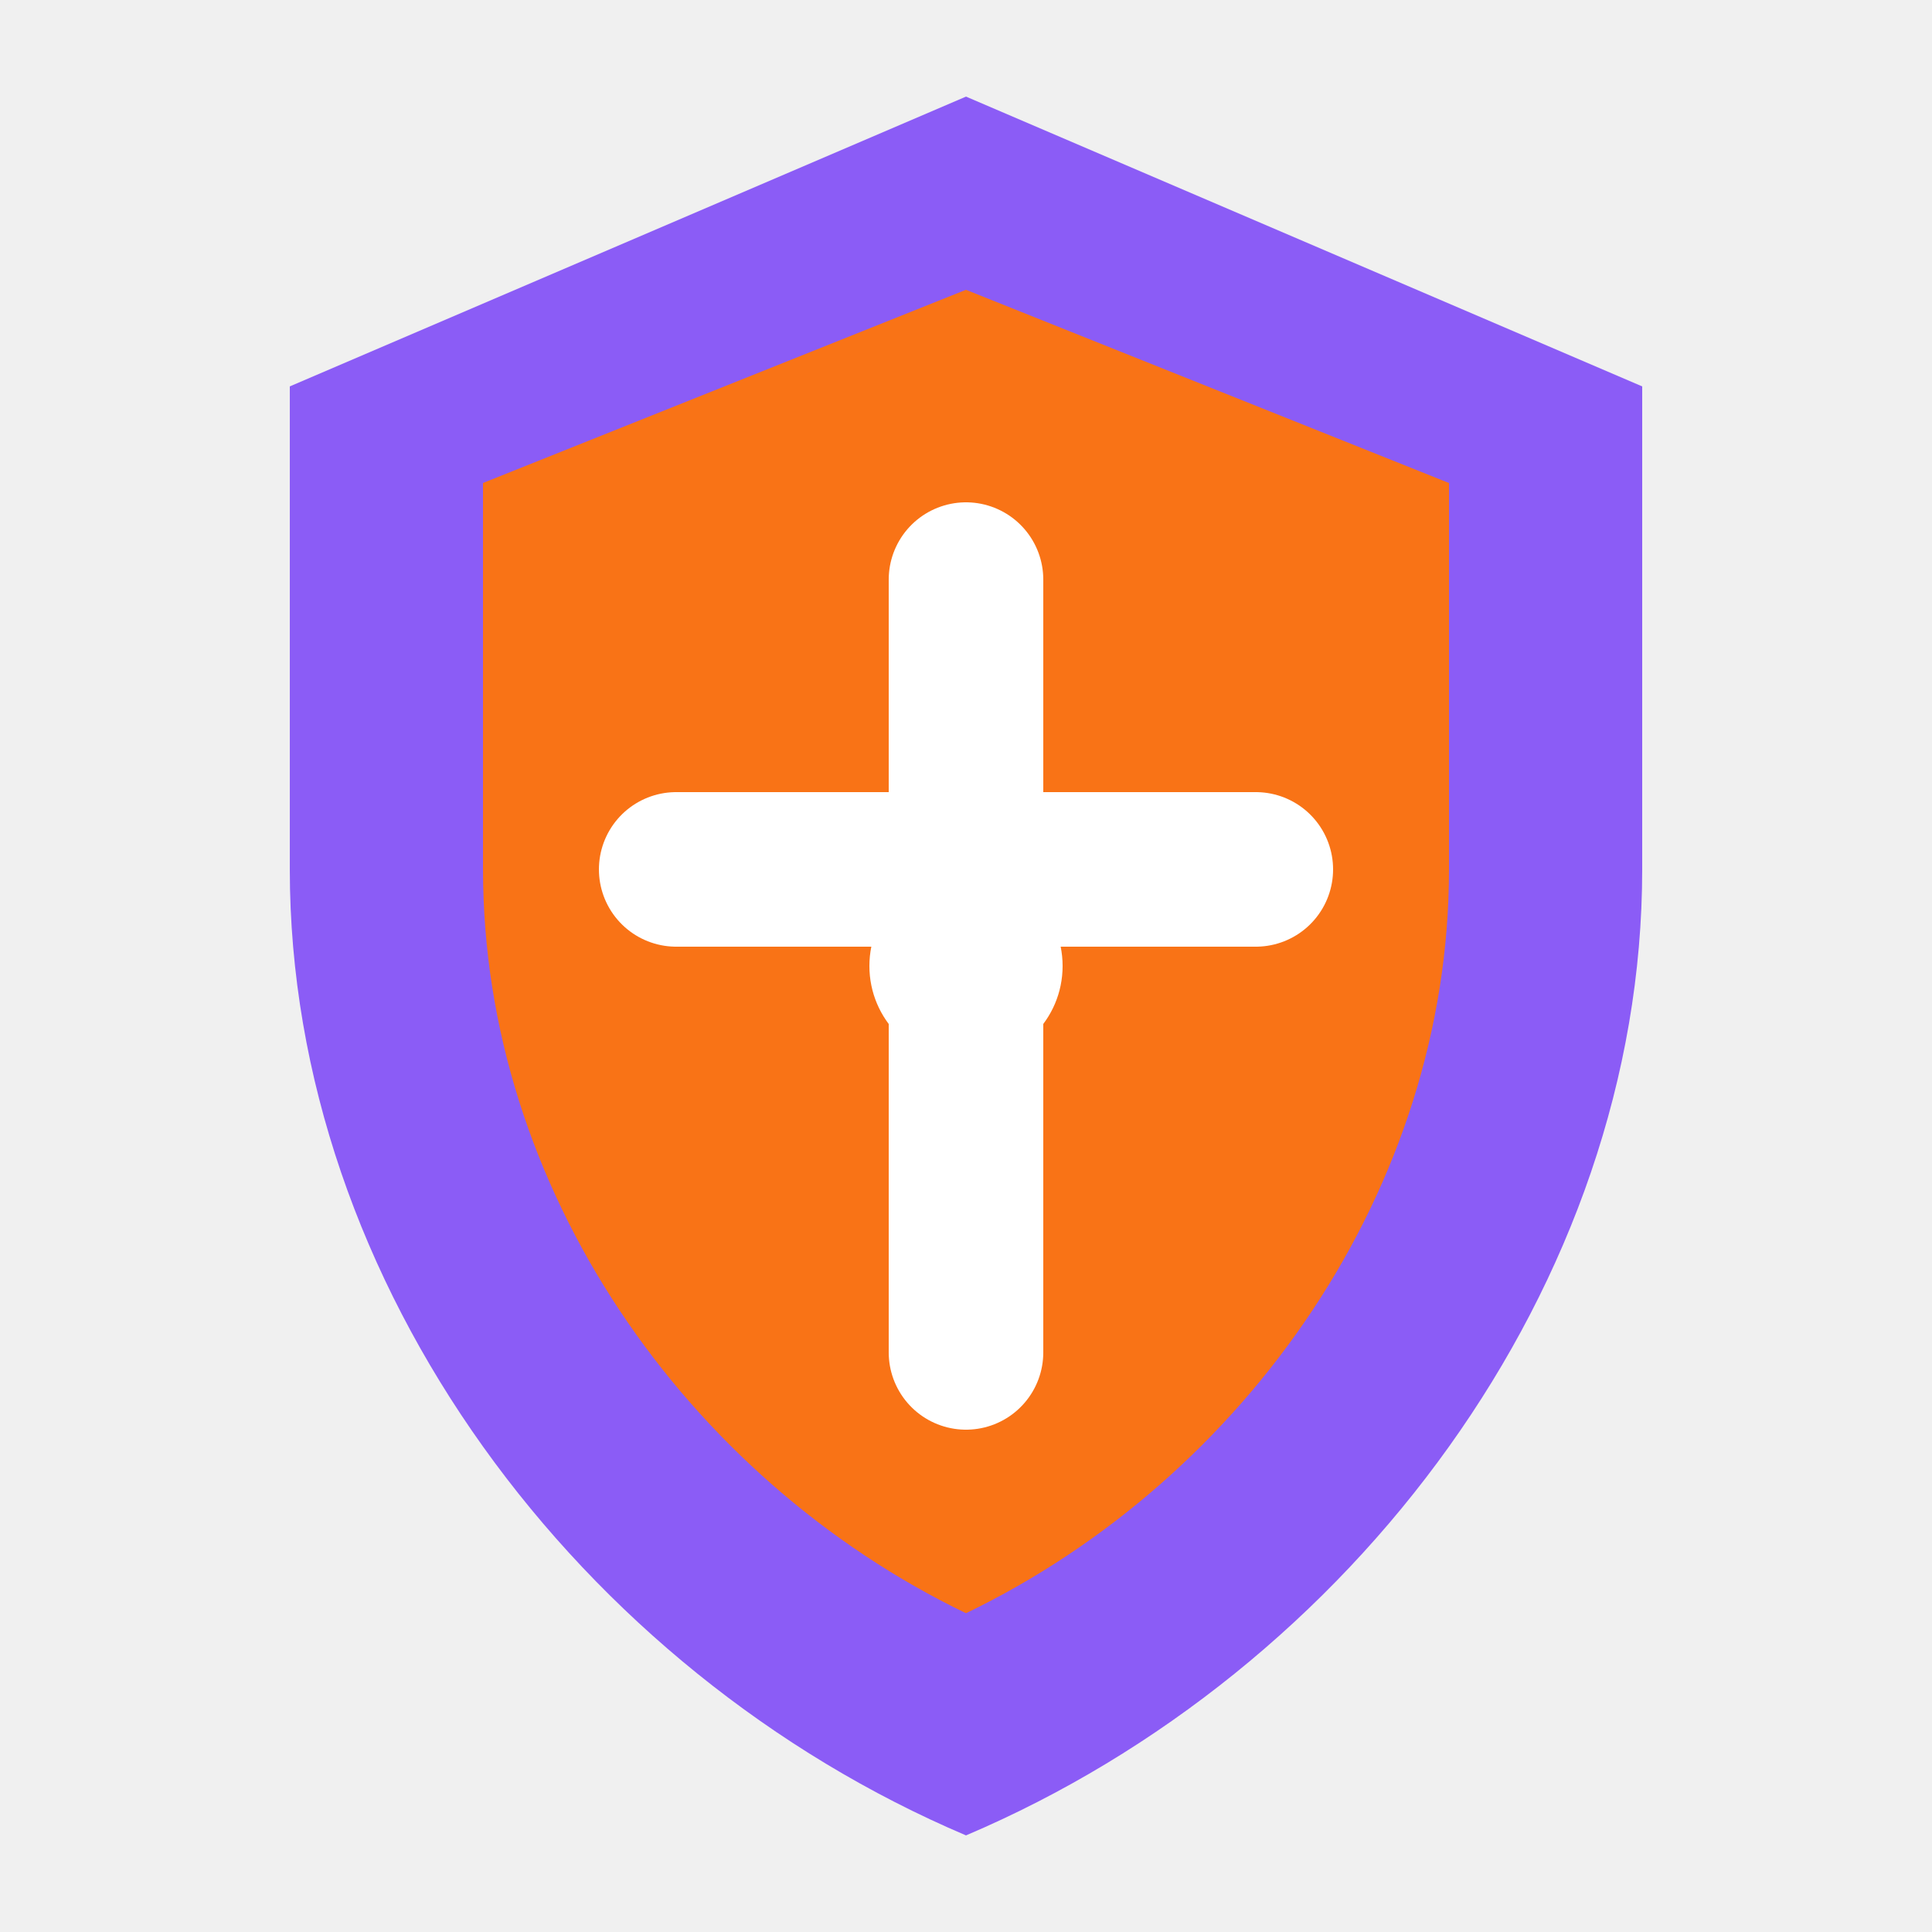
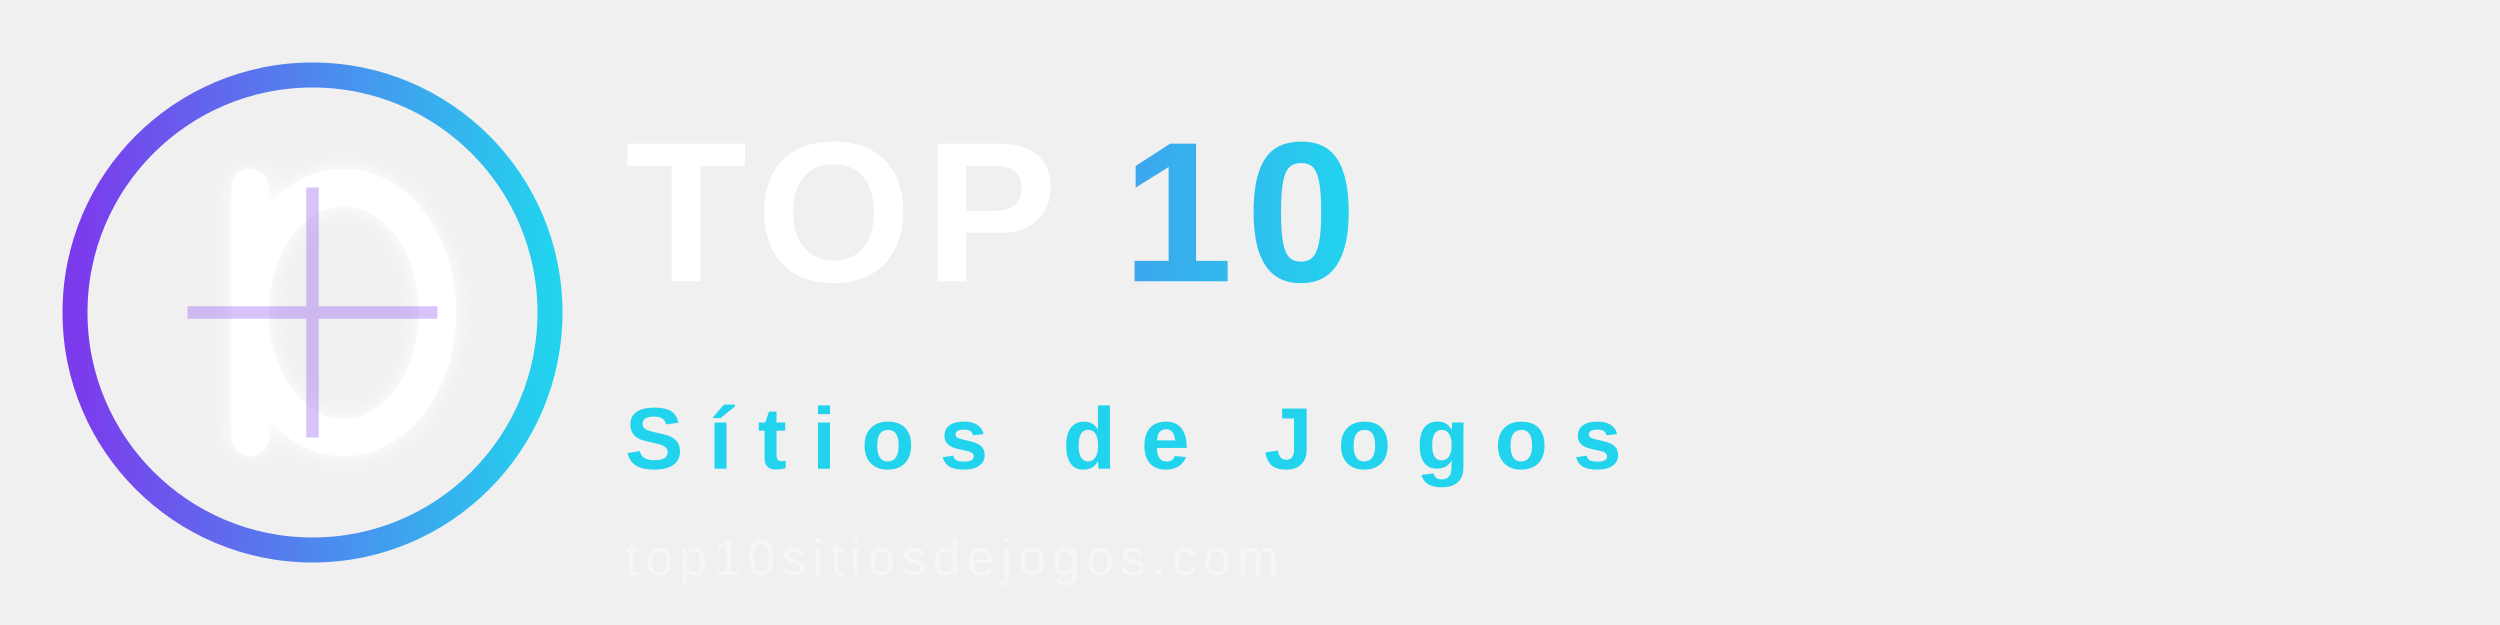
- <svg xmlns="http://www.w3.org/2000/svg" width="100" height="100" viewBox="0 0 100 100" fill="none">
-   <path d="M50 5L15 20V45C15 66.5 30 86.5 50 95C70 86.5 85 66.5 85 45V20L50 5Z" fill="#8B5CF6" />
-   <path d="M50 15L25 25V45C25 61.5 35.5 76.5 50 83.5C64.5 76.5 75 61.5 75 45V25L50 15Z" fill="#F97316" />
-   <path d="M50 30V70M35 45H65" stroke="white" stroke-width="8" stroke-linecap="round" />
-   <circle cx="50" cy="50" r="5" fill="white" />
+ <svg xmlns="http://www.w3.org/2000/svg" viewBox="0 0 400 100">
+   <defs>
+     <linearGradient id="grad1" x1="0%" y1="0%" x2="100%" y2="0%">
+       <stop offset="0%" style="stop-color:#7c3aed;stop-opacity:1" />
+       <stop offset="100%" style="stop-color:#22d3ee;stop-opacity:1" />
+     </linearGradient>
+     <filter id="glow" x="-20%" y="-20%" width="140%" height="140%">
+       <feGaussianBlur stdDeviation="2" result="blur" />
+       <feComposite in="SourceGraphic" in2="blur" operator="over" />
+     </filter>
+   </defs>
+   <g transform="translate(10, 10)">
+     <circle cx="40" cy="40" r="38" fill="none" stroke="url(#grad1)" stroke-width="4" />
+     <path d="M30 20 L30 60 M45 20 A15 20 0 1 1 45 60 A15 20 0 1 1 45 20" fill="none" stroke="white" stroke-width="6" stroke-linecap="round" filter="url(#glow)" />
+     <path d="M20 40 L60 40 M40 20 L40 60" stroke="#7c3aed" stroke-width="2" opacity="0.3" />
+   </g>
+   <text x="100" y="45" font-family="Arial, sans-serif" font-weight="900" font-size="32" fill="white" style="letter-spacing: 2px;">
+     TOP <tspan fill="url(#grad1)">10</tspan>
+   </text>
+   <text x="100" y="75" font-family="Arial, sans-serif" font-weight="700" font-size="14" fill="#22d3ee" style="letter-spacing: 4px; text-transform: uppercase;">
+     Sítios de Jogos
+   </text>
+   <text x="100" y="92" font-family="Arial, sans-serif" font-weight="400" font-size="8" fill="white" opacity="0.4" style="letter-spacing: 1px;">
+     top10sitiosdejogos.com
+   </text>
</svg>
